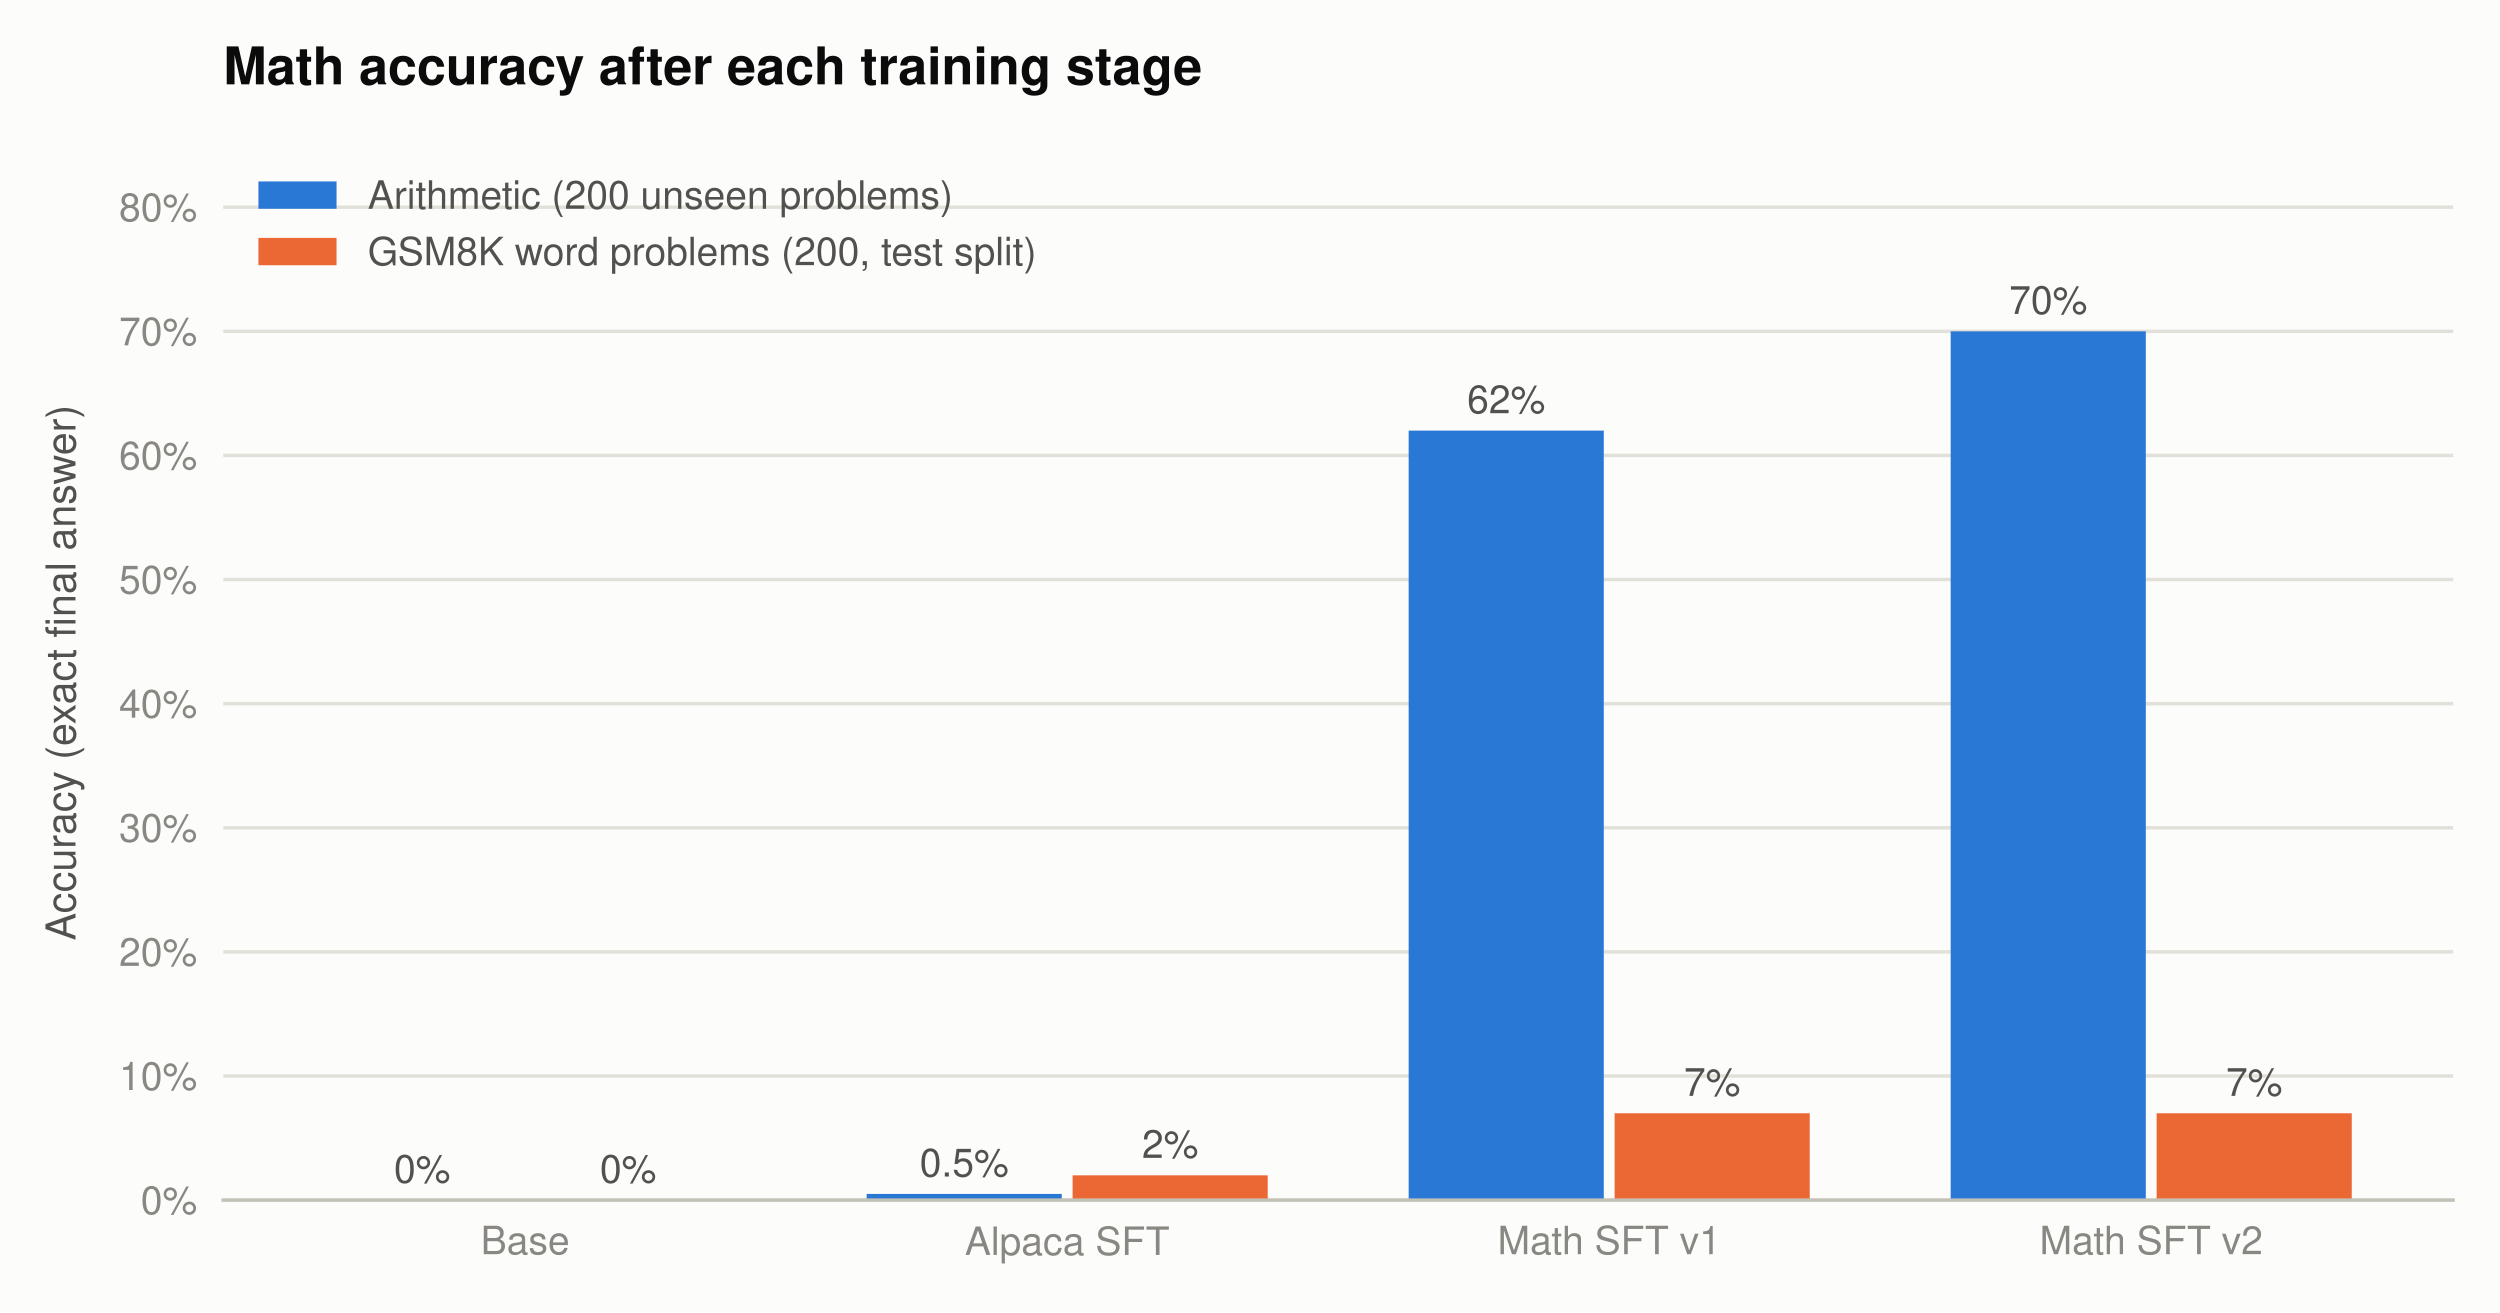
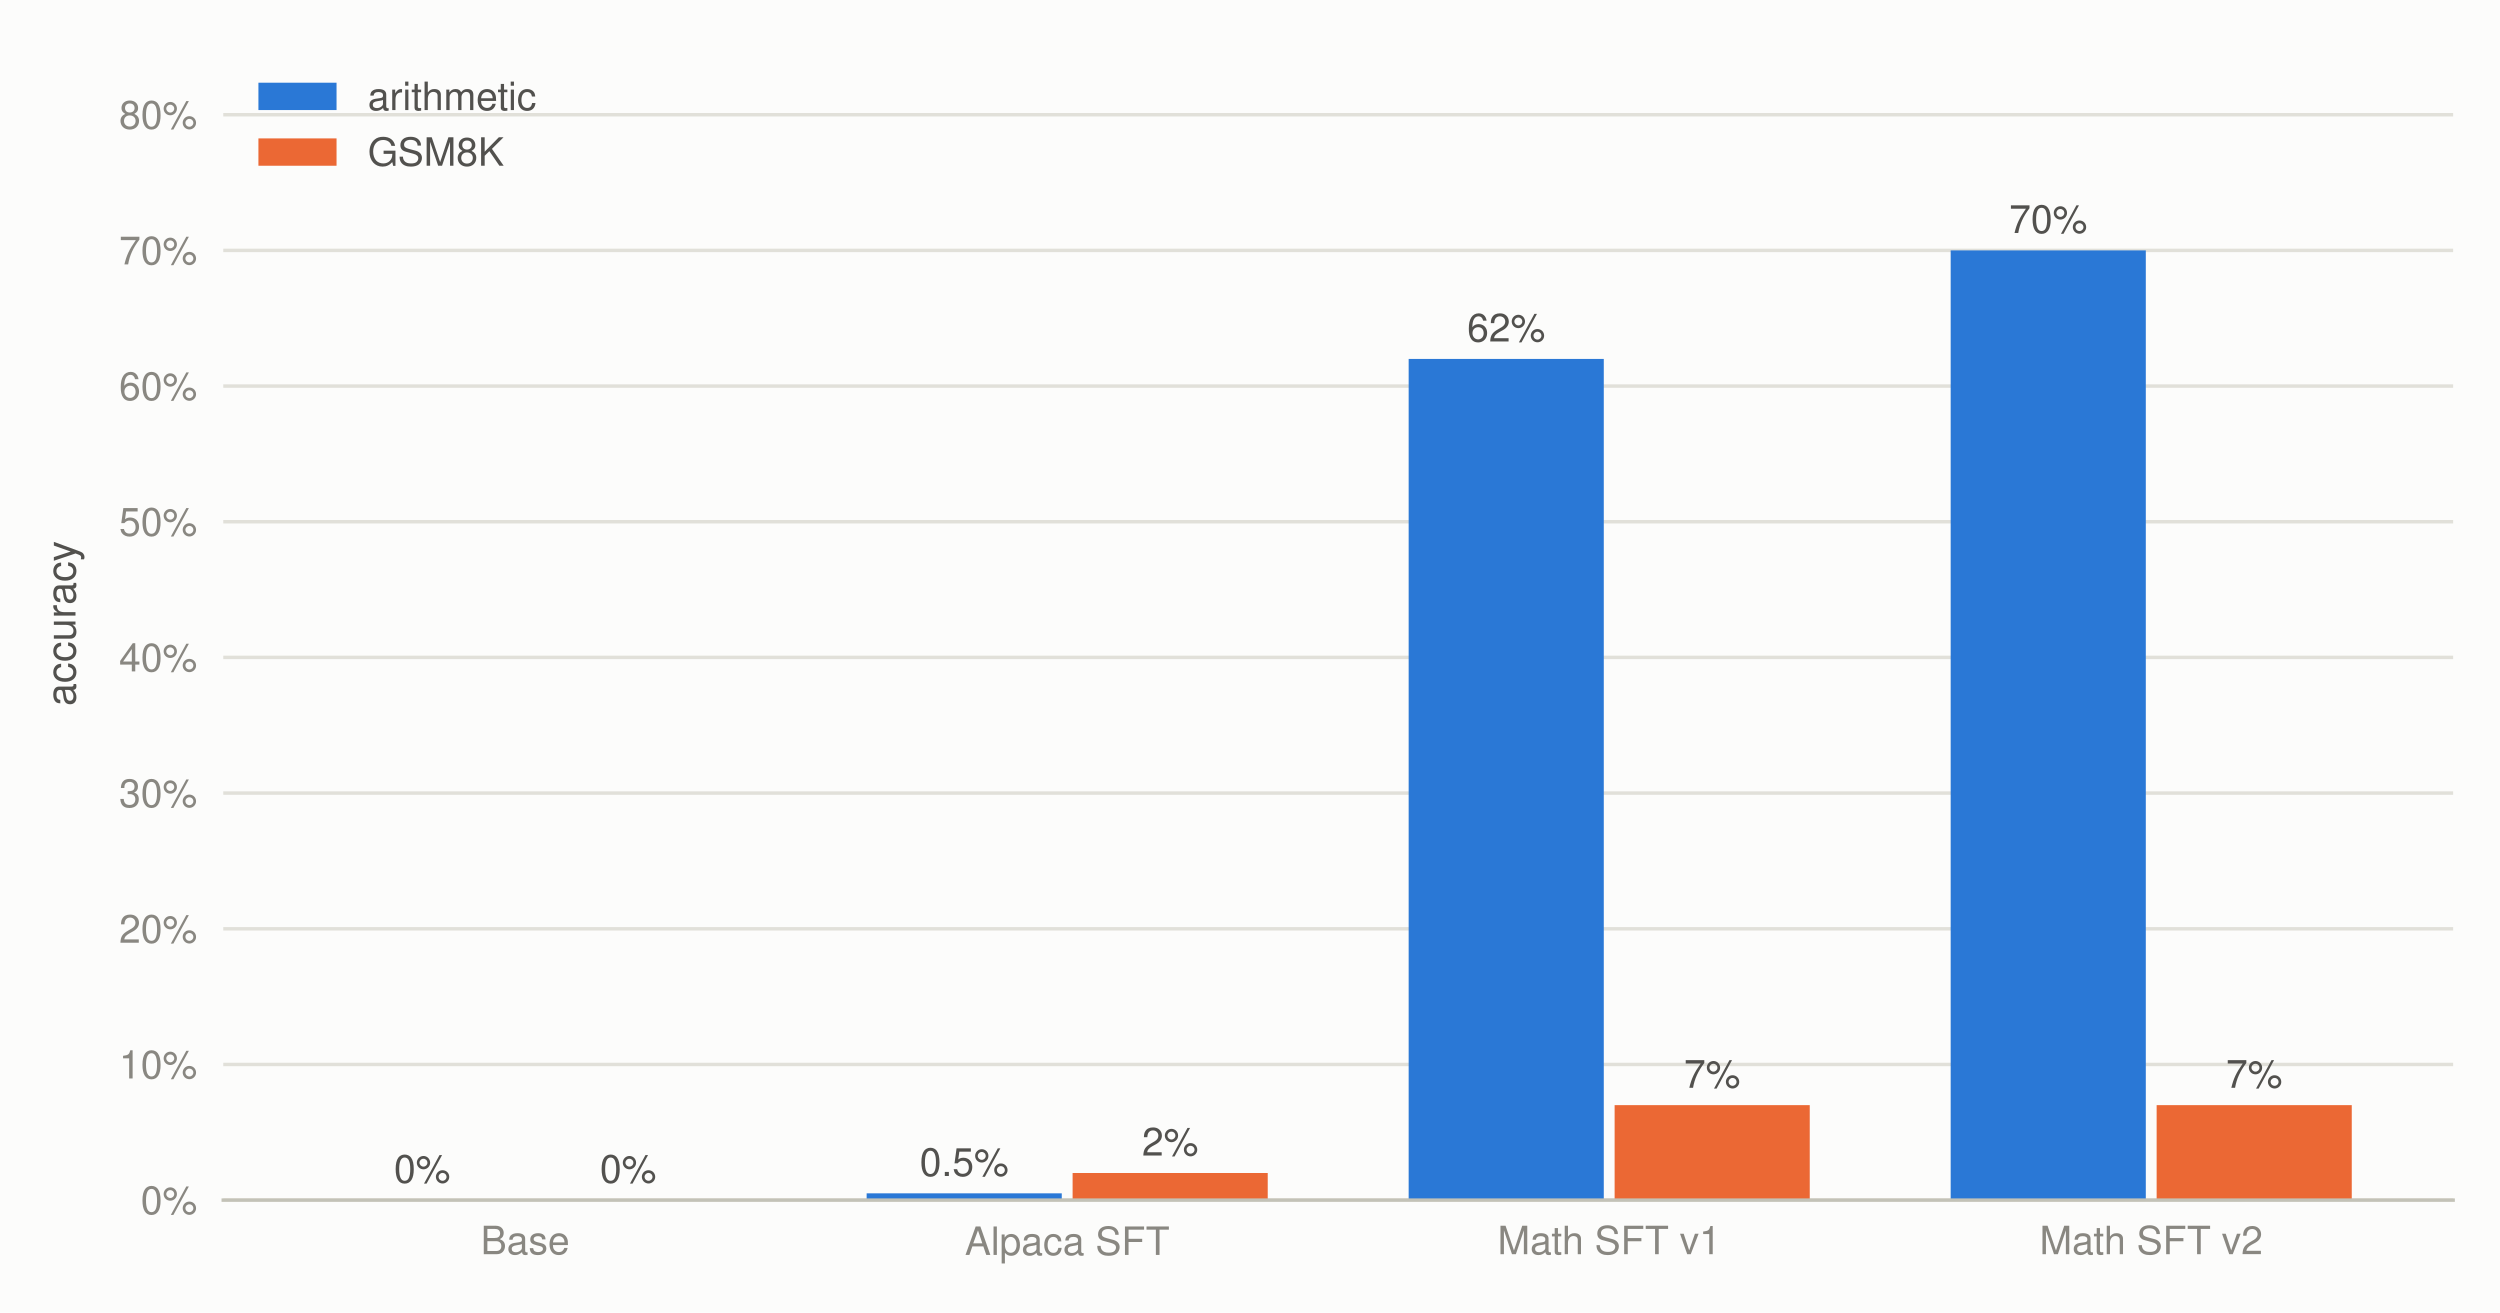
<svg xmlns="http://www.w3.org/2000/svg" width="576pt" height="302.4pt" viewBox="0 0 576 302.4" version="1.1">
  <defs>
    <style type="text/css">*{stroke-linejoin: round; stroke-linecap: butt}</style>
  </defs>
  <g id="figure_1">
    <g id="patch_1">
      <path d="M 0 302.4  L 576 302.4  L 576 0  L 0 0  z " style="fill: #fcfcfb" />
    </g>
    <g id="axes_1">
      <g id="patch_2">
-         <path d="M 51.44 276.51  L 565.2 276.51  L 565.2 33.44  L 51.44 33.44  z " style="fill: #fcfcfb" />
+         <path d="M 51.44 276.51  L 565.2 276.51  L 565.2 10.8  L 51.44 10.8  z " style="fill: #fcfcfb" />
      </g>
      <g id="matplotlib.axis_1">
        <g id="xtick_1">
          <g id="line2d_1" />
          <g id="text_1">
            <text style="font-size: 9px; font-family: 'Helvetica', 'Arial', 'DejaVu Sans'; text-anchor: middle; fill: #898781" x="120.999" y="288.966" transform="rotate(-0 120.9987 288.9661)">Base</text>
          </g>
        </g>
        <g id="xtick_2">
          <g id="line2d_2" />
          <g id="text_2">
            <text style="font-size: 9px; font-family: 'Helvetica', 'Arial', 'DejaVu Sans'; text-anchor: middle; fill: #898781" x="245.88" y="289.142" transform="rotate(-0 245.8796 289.1419)">Alpaca SFT</text>
          </g>
        </g>
        <g id="xtick_3">
          <g id="line2d_3" />
          <g id="text_3">
            <text style="font-size: 9px; font-family: 'Helvetica', 'Arial', 'DejaVu Sans'; text-anchor: middle; fill: #898781" x="370.76" y="288.966" transform="rotate(-0 370.7604 288.9661)">Math SFT v1</text>
          </g>
        </g>
        <g id="xtick_4">
          <g id="line2d_4" />
          <g id="text_4">
            <text style="font-size: 9px; font-family: 'Helvetica', 'Arial', 'DejaVu Sans'; text-anchor: middle; fill: #898781" x="495.641" y="288.966" transform="rotate(-0 495.6413 288.9661)">Math SFT v2</text>
          </g>
        </g>
      </g>
      <g id="matplotlib.axis_2">
        <g id="ytick_1">
          <g id="line2d_5">
-             <path d="M 51.44 276.51  L 565.2 276.51  " clip-path="url(#pd3b3e92de4)" style="fill: none; stroke: #e1e0d9; stroke-width: 0.8; stroke-linecap: square" />
+             <path d="M 51.44 276.51  L 565.2 276.51  " clip-path="url(#p4f85de92fa)" style="fill: none; stroke: #e1e0d9; stroke-width: 0.8; stroke-linecap: square" />
          </g>
          <g id="line2d_6" />
          <g id="text_5">
            <text style="font-size: 9px; font-family: 'Helvetica', 'Arial', 'DejaVu Sans'; text-anchor: end; fill: #898781" x="45.44" y="279.738" transform="rotate(-0 45.44 279.738)">0%</text>
          </g>
        </g>
        <g id="ytick_2">
          <g id="line2d_7">
-             <path d="M 51.44 247.914  L 565.2 247.914  " clip-path="url(#pd3b3e92de4)" style="fill: none; stroke: #e1e0d9; stroke-width: 0.8; stroke-linecap: square" />
+             <path d="M 51.44 245.25  L 565.2 245.25  " clip-path="url(#p4f85de92fa)" style="fill: none; stroke: #e1e0d9; stroke-width: 0.8; stroke-linecap: square" />
          </g>
          <g id="line2d_8" />
          <g id="text_6">
-             <text style="font-size: 9px; font-family: 'Helvetica', 'Arial', 'DejaVu Sans'; text-anchor: end; fill: #898781" x="45.44" y="251.142" transform="rotate(-0 45.44 251.1416)">10%</text>
+             <text style="font-size: 9px; font-family: 'Helvetica', 'Arial', 'DejaVu Sans'; text-anchor: end; fill: #898781" x="45.44" y="248.478" transform="rotate(-0 45.44 248.478)">10%</text>
          </g>
        </g>
        <g id="ytick_3">
          <g id="line2d_9">
-             <path d="M 51.44 219.317  L 565.2 219.317  " clip-path="url(#pd3b3e92de4)" style="fill: none; stroke: #e1e0d9; stroke-width: 0.8; stroke-linecap: square" />
+             <path d="M 51.44 213.99  L 565.2 213.99  " clip-path="url(#p4f85de92fa)" style="fill: none; stroke: #e1e0d9; stroke-width: 0.8; stroke-linecap: square" />
          </g>
          <g id="line2d_10" />
          <g id="text_7">
-             <text style="font-size: 9px; font-family: 'Helvetica', 'Arial', 'DejaVu Sans'; text-anchor: end; fill: #898781" x="45.44" y="222.545" transform="rotate(-0 45.44 222.5451)">20%</text>
+             <text style="font-size: 9px; font-family: 'Helvetica', 'Arial', 'DejaVu Sans'; text-anchor: end; fill: #898781" x="45.44" y="217.218" transform="rotate(-0 45.44 217.218)">20%</text>
          </g>
        </g>
        <g id="ytick_4">
          <g id="line2d_11">
-             <path d="M 51.44 190.721  L 565.2 190.721  " clip-path="url(#pd3b3e92de4)" style="fill: none; stroke: #e1e0d9; stroke-width: 0.8; stroke-linecap: square" />
+             <path d="M 51.44 182.73  L 565.2 182.73  " clip-path="url(#p4f85de92fa)" style="fill: none; stroke: #e1e0d9; stroke-width: 0.8; stroke-linecap: square" />
          </g>
          <g id="line2d_12" />
          <g id="text_8">
-             <text style="font-size: 9px; font-family: 'Helvetica', 'Arial', 'DejaVu Sans'; text-anchor: end; fill: #898781" x="45.44" y="193.949" transform="rotate(-0 45.44 193.9486)">30%</text>
+             <text style="font-size: 9px; font-family: 'Helvetica', 'Arial', 'DejaVu Sans'; text-anchor: end; fill: #898781" x="45.44" y="185.958" transform="rotate(-0 45.44 185.958)">30%</text>
          </g>
        </g>
        <g id="ytick_5">
          <g id="line2d_13">
-             <path d="M 51.44 162.124  L 565.2 162.124  " clip-path="url(#pd3b3e92de4)" style="fill: none; stroke: #e1e0d9; stroke-width: 0.8; stroke-linecap: square" />
+             <path d="M 51.44 151.47  L 565.2 151.47  " clip-path="url(#p4f85de92fa)" style="fill: none; stroke: #e1e0d9; stroke-width: 0.8; stroke-linecap: square" />
          </g>
          <g id="line2d_14" />
          <g id="text_9">
-             <text style="font-size: 9px; font-family: 'Helvetica', 'Arial', 'DejaVu Sans'; text-anchor: end; fill: #898781" x="45.44" y="165.352" transform="rotate(-0 45.44 165.3522)">40%</text>
+             <text style="font-size: 9px; font-family: 'Helvetica', 'Arial', 'DejaVu Sans'; text-anchor: end; fill: #898781" x="45.44" y="154.698" transform="rotate(-0 45.44 154.698)">40%</text>
          </g>
        </g>
        <g id="ytick_6">
          <g id="line2d_15">
-             <path d="M 51.44 133.528  L 565.2 133.528  " clip-path="url(#pd3b3e92de4)" style="fill: none; stroke: #e1e0d9; stroke-width: 0.8; stroke-linecap: square" />
+             <path d="M 51.44 120.21  L 565.2 120.21  " clip-path="url(#p4f85de92fa)" style="fill: none; stroke: #e1e0d9; stroke-width: 0.8; stroke-linecap: square" />
          </g>
          <g id="line2d_16" />
          <g id="text_10">
-             <text style="font-size: 9px; font-family: 'Helvetica', 'Arial', 'DejaVu Sans'; text-anchor: end; fill: #898781" x="45.44" y="136.756" transform="rotate(-0 45.44 136.7557)">50%</text>
+             <text style="font-size: 9px; font-family: 'Helvetica', 'Arial', 'DejaVu Sans'; text-anchor: end; fill: #898781" x="45.44" y="123.438" transform="rotate(-0 45.44 123.438)">50%</text>
          </g>
        </g>
        <g id="ytick_7">
          <g id="line2d_17">
-             <path d="M 51.44 104.931  L 565.2 104.931  " clip-path="url(#pd3b3e92de4)" style="fill: none; stroke: #e1e0d9; stroke-width: 0.8; stroke-linecap: square" />
+             <path d="M 51.44 88.95  L 565.2 88.95  " clip-path="url(#p4f85de92fa)" style="fill: none; stroke: #e1e0d9; stroke-width: 0.8; stroke-linecap: square" />
          </g>
          <g id="line2d_18" />
          <g id="text_11">
-             <text style="font-size: 9px; font-family: 'Helvetica', 'Arial', 'DejaVu Sans'; text-anchor: end; fill: #898781" x="45.44" y="108.159" transform="rotate(-0 45.44 108.1592)">60%</text>
+             <text style="font-size: 9px; font-family: 'Helvetica', 'Arial', 'DejaVu Sans'; text-anchor: end; fill: #898781" x="45.44" y="92.178" transform="rotate(-0 45.44 92.17805)">60%</text>
          </g>
        </g>
        <g id="ytick_8">
          <g id="line2d_19">
-             <path d="M 51.44 76.335  L 565.2 76.335  " clip-path="url(#pd3b3e92de4)" style="fill: none; stroke: #e1e0d9; stroke-width: 0.8; stroke-linecap: square" />
+             <path d="M 51.44 57.69  L 565.2 57.69  " clip-path="url(#p4f85de92fa)" style="fill: none; stroke: #e1e0d9; stroke-width: 0.8; stroke-linecap: square" />
          </g>
          <g id="line2d_20" />
          <g id="text_12">
-             <text style="font-size: 9px; font-family: 'Helvetica', 'Arial', 'DejaVu Sans'; text-anchor: end; fill: #898781" x="45.44" y="79.563" transform="rotate(-0 45.44 79.56275)">70%</text>
+             <text style="font-size: 9px; font-family: 'Helvetica', 'Arial', 'DejaVu Sans'; text-anchor: end; fill: #898781" x="45.44" y="60.918" transform="rotate(-0 45.44 60.91805)">70%</text>
          </g>
        </g>
        <g id="ytick_9">
          <g id="line2d_21">
-             <path d="M 51.44 47.738  L 565.2 47.738  " clip-path="url(#pd3b3e92de4)" style="fill: none; stroke: #e1e0d9; stroke-width: 0.8; stroke-linecap: square" />
+             <path d="M 51.44 26.43  L 565.2 26.43  " clip-path="url(#p4f85de92fa)" style="fill: none; stroke: #e1e0d9; stroke-width: 0.8; stroke-linecap: square" />
          </g>
          <g id="line2d_22" />
          <g id="text_13">
-             <text style="font-size: 9px; font-family: 'Helvetica', 'Arial', 'DejaVu Sans'; text-anchor: end; fill: #898781" x="45.44" y="50.966" transform="rotate(-0 45.44 50.96628)">80%</text>
+             <text style="font-size: 9px; font-family: 'Helvetica', 'Arial', 'DejaVu Sans'; text-anchor: end; fill: #898781" x="45.44" y="29.658" transform="rotate(-0 45.44 29.65805)">80%</text>
          </g>
        </g>
        <g id="text_14">
-           <text style="font-size: 9.5px; font-family: 'Helvetica', 'Arial', 'DejaVu Sans'; text-anchor: middle; fill: #52514e" x="17.391" y="154.975" transform="rotate(-90 17.39078 154.975)">Accuracy (exact final answer)</text>
+           <text style="font-size: 9.5px; font-family: 'Helvetica', 'Arial', 'DejaVu Sans'; text-anchor: middle; fill: #52514e" x="17.391" y="143.655" transform="rotate(-90 17.39078 143.655)">accuracy</text>
        </g>
      </g>
      <g id="patch_3">
-         <path d="M 74.793 276.51  L 119.75 276.51  L 119.75 276.51  L 74.793 276.51  z " clip-path="url(#pd3b3e92de4)" style="fill: #2a78d6" />
+         <path d="M 74.793 276.51  L 119.75 276.51  L 119.75 276.51  L 74.793 276.51  z " clip-path="url(#p4f85de92fa)" style="fill: #2a78d6" />
      </g>
      <g id="patch_4">
-         <path d="M 199.674 276.51  L 244.631 276.51  L 244.631 275.08  L 199.674 275.08  z " clip-path="url(#pd3b3e92de4)" style="fill: #2a78d6" />
+         <path d="M 199.674 276.51  L 244.631 276.51  L 244.631 274.947  L 199.674 274.947  z " clip-path="url(#p4f85de92fa)" style="fill: #2a78d6" />
      </g>
      <g id="patch_5">
-         <path d="M 324.555 276.51  L 369.512 276.51  L 369.512 99.212  L 324.555 99.212  z " clip-path="url(#pd3b3e92de4)" style="fill: #2a78d6" />
+         <path d="M 324.555 276.51  L 369.512 276.51  L 369.512 82.698  L 324.555 82.698  z " clip-path="url(#p4f85de92fa)" style="fill: #2a78d6" />
      </g>
      <g id="patch_6">
-         <path d="M 449.435 276.51  L 494.393 276.51  L 494.393 76.335  L 449.435 76.335  z " clip-path="url(#pd3b3e92de4)" style="fill: #2a78d6" />
+         <path d="M 449.435 276.51  L 494.393 276.51  L 494.393 57.69  L 449.435 57.69  z " clip-path="url(#p4f85de92fa)" style="fill: #2a78d6" />
      </g>
      <g id="patch_7">
-         <path d="M 122.247 276.51  L 167.205 276.51  L 167.205 276.51  L 122.247 276.51  z " clip-path="url(#pd3b3e92de4)" style="fill: #eb6834" />
+         <path d="M 122.247 276.51  L 167.205 276.51  L 167.205 276.51  L 122.247 276.51  z " clip-path="url(#p4f85de92fa)" style="fill: #eb6834" />
      </g>
      <g id="patch_8">
-         <path d="M 247.128 276.51  L 292.085 276.51  L 292.085 270.791  L 247.128 270.791  z " clip-path="url(#pd3b3e92de4)" style="fill: #eb6834" />
+         <path d="M 247.128 276.51  L 292.085 276.51  L 292.085 270.258  L 247.128 270.258  z " clip-path="url(#p4f85de92fa)" style="fill: #eb6834" />
      </g>
      <g id="patch_9">
-         <path d="M 372.009 276.51  L 416.966 276.51  L 416.966 256.492  L 372.009 256.492  z " clip-path="url(#pd3b3e92de4)" style="fill: #eb6834" />
+         <path d="M 372.009 276.51  L 416.966 276.51  L 416.966 254.628  L 372.009 254.628  z " clip-path="url(#p4f85de92fa)" style="fill: #eb6834" />
      </g>
      <g id="patch_10">
-         <path d="M 496.89 276.51  L 541.847 276.51  L 541.847 256.492  L 496.89 256.492  z " clip-path="url(#pd3b3e92de4)" style="fill: #eb6834" />
+         <path d="M 496.89 276.51  L 541.847 276.51  L 541.847 254.628  L 496.89 254.628  z " clip-path="url(#p4f85de92fa)" style="fill: #eb6834" />
      </g>
      <g id="patch_11">
        <path d="M 51.44 276.51  L 565.2 276.51  " style="fill: none; stroke: #c3c2b7; stroke-width: 0.8; stroke-linejoin: miter; stroke-linecap: square" />
      </g>
      <g id="text_15">
        <text style="font-size: 9px; font-family: 'Helvetica', 'Arial', 'DejaVu Sans'; text-anchor: middle; fill: #52514e" x="97.271" y="272.51" transform="rotate(-0 97.27129 272.51)">0%</text>
      </g>
      <g id="text_16">
-         <text style="font-size: 9px; font-family: 'Helvetica', 'Arial', 'DejaVu Sans'; text-anchor: middle; fill: #52514e" x="222.152" y="271.08" transform="rotate(-0 222.1522 271.0802)">0.5%</text>
+         <text style="font-size: 9px; font-family: 'Helvetica', 'Arial', 'DejaVu Sans'; text-anchor: middle; fill: #52514e" x="222.152" y="270.947" transform="rotate(-0 222.1522 270.947)">0.5%</text>
      </g>
      <g id="text_17">
-         <text style="font-size: 9px; font-family: 'Helvetica', 'Arial', 'DejaVu Sans'; text-anchor: middle; fill: #52514e" x="347.033" y="95.212" transform="rotate(-0 347.0331 95.21188)">62%</text>
+         <text style="font-size: 9px; font-family: 'Helvetica', 'Arial', 'DejaVu Sans'; text-anchor: middle; fill: #52514e" x="347.033" y="78.698" transform="rotate(-0 347.0331 78.698)">62%</text>
      </g>
      <g id="text_18">
-         <text style="font-size: 9px; font-family: 'Helvetica', 'Arial', 'DejaVu Sans'; text-anchor: middle; fill: #52514e" x="471.914" y="72.335" transform="rotate(-0 471.914 72.33471)">70%</text>
+         <text style="font-size: 9px; font-family: 'Helvetica', 'Arial', 'DejaVu Sans'; text-anchor: middle; fill: #52514e" x="471.914" y="53.69" transform="rotate(-0 471.914 53.69)">70%</text>
      </g>
      <g id="text_19">
        <text style="font-size: 9px; font-family: 'Helvetica', 'Arial', 'DejaVu Sans'; text-anchor: middle; fill: #52514e" x="144.726" y="272.51" transform="rotate(-0 144.726 272.51)">0%</text>
      </g>
      <g id="text_20">
-         <text style="font-size: 9px; font-family: 'Helvetica', 'Arial', 'DejaVu Sans'; text-anchor: middle; fill: #52514e" x="269.607" y="266.791" transform="rotate(-0 269.6069 266.7907)">2%</text>
+         <text style="font-size: 9px; font-family: 'Helvetica', 'Arial', 'DejaVu Sans'; text-anchor: middle; fill: #52514e" x="269.607" y="266.258" transform="rotate(-0 269.6069 266.258)">2%</text>
      </g>
      <g id="text_21">
-         <text style="font-size: 9px; font-family: 'Helvetica', 'Arial', 'DejaVu Sans'; text-anchor: middle; fill: #52514e" x="394.488" y="252.492" transform="rotate(-0 394.4878 252.4925)">7%</text>
+         <text style="font-size: 9px; font-family: 'Helvetica', 'Arial', 'DejaVu Sans'; text-anchor: middle; fill: #52514e" x="394.488" y="250.628" transform="rotate(-0 394.4878 250.628)">7%</text>
      </g>
      <g id="text_22">
-         <text style="font-size: 9px; font-family: 'Helvetica', 'Arial', 'DejaVu Sans'; text-anchor: middle; fill: #52514e" x="519.369" y="252.492" transform="rotate(-0 519.3687 252.4925)">7%</text>
-       </g>
-       <g id="text_23">
-         <text style="font-weight: 700; font-size: 12px; font-family: 'Helvetica', 'Arial', 'DejaVu Sans'; text-anchor: start; fill: #0b0b0b" x="51.44" y="19.44" transform="rotate(-0 51.44 19.44)">Math accuracy after each training stage</text>
+         <text style="font-size: 9px; font-family: 'Helvetica', 'Arial', 'DejaVu Sans'; text-anchor: middle; fill: #52514e" x="519.369" y="250.628" transform="rotate(-0 519.3687 250.628)">7%</text>
      </g>
      <g id="legend_1">
        <g id="patch_12">
-           <path d="M 59.54 48.102  L 77.54 48.102  L 77.54 41.802  L 59.54 41.802  z " style="fill: #2a78d6" />
+           <path d="M 59.54 25.356  L 77.54 25.356  L 77.54 19.056  L 59.54 19.056  z " style="fill: #2a78d6" />
+         </g>
+         <g id="text_23">
+           <text style="font-size: 9px; font-family: 'Helvetica', 'Arial', 'DejaVu Sans'; text-anchor: start; fill: #52514e" x="84.74" y="25.356" transform="rotate(-0 84.74 25.35609)">arithmetic</text>
+         </g>
+         <g id="patch_13">
+           <path d="M 59.54 38.188  L 77.54 38.188  L 77.54 31.888  L 59.54 31.888  z " style="fill: #eb6834" />
        </g>
        <g id="text_24">
-           <text style="font-size: 9px; font-family: 'Helvetica', 'Arial', 'DejaVu Sans'; text-anchor: start; fill: #52514e" x="84.74" y="48.102" transform="rotate(-0 84.74 48.10156)">Arithmetic (200 unseen problems)</text>
-         </g>
-         <g id="patch_13">
-           <path d="M 59.54 61.109  L 77.54 61.109  L 77.54 54.809  L 59.54 54.809  z " style="fill: #eb6834" />
-         </g>
-         <g id="text_25">
-           <text style="font-size: 9px; font-family: 'Helvetica', 'Arial', 'DejaVu Sans'; text-anchor: start; fill: #52514e" x="84.74" y="61.109" transform="rotate(-0 84.74 61.10938)">GSM8K word problems (200, test split)</text>
+           <text style="font-size: 9px; font-family: 'Helvetica', 'Arial', 'DejaVu Sans'; text-anchor: start; fill: #52514e" x="84.74" y="38.188" transform="rotate(-0 84.74 38.18812)">GSM8K</text>
        </g>
      </g>
    </g>
  </g>
  <defs>
-     <clipPath id="pd3b3e92de4">
-       <rect x="51.44" y="33.44" width="513.76" height="243.07" />
+     <clipPath id="p4f85de92fa">
+       <rect x="51.44" y="10.8" width="513.76" height="265.71" />
    </clipPath>
  </defs>
</svg>
